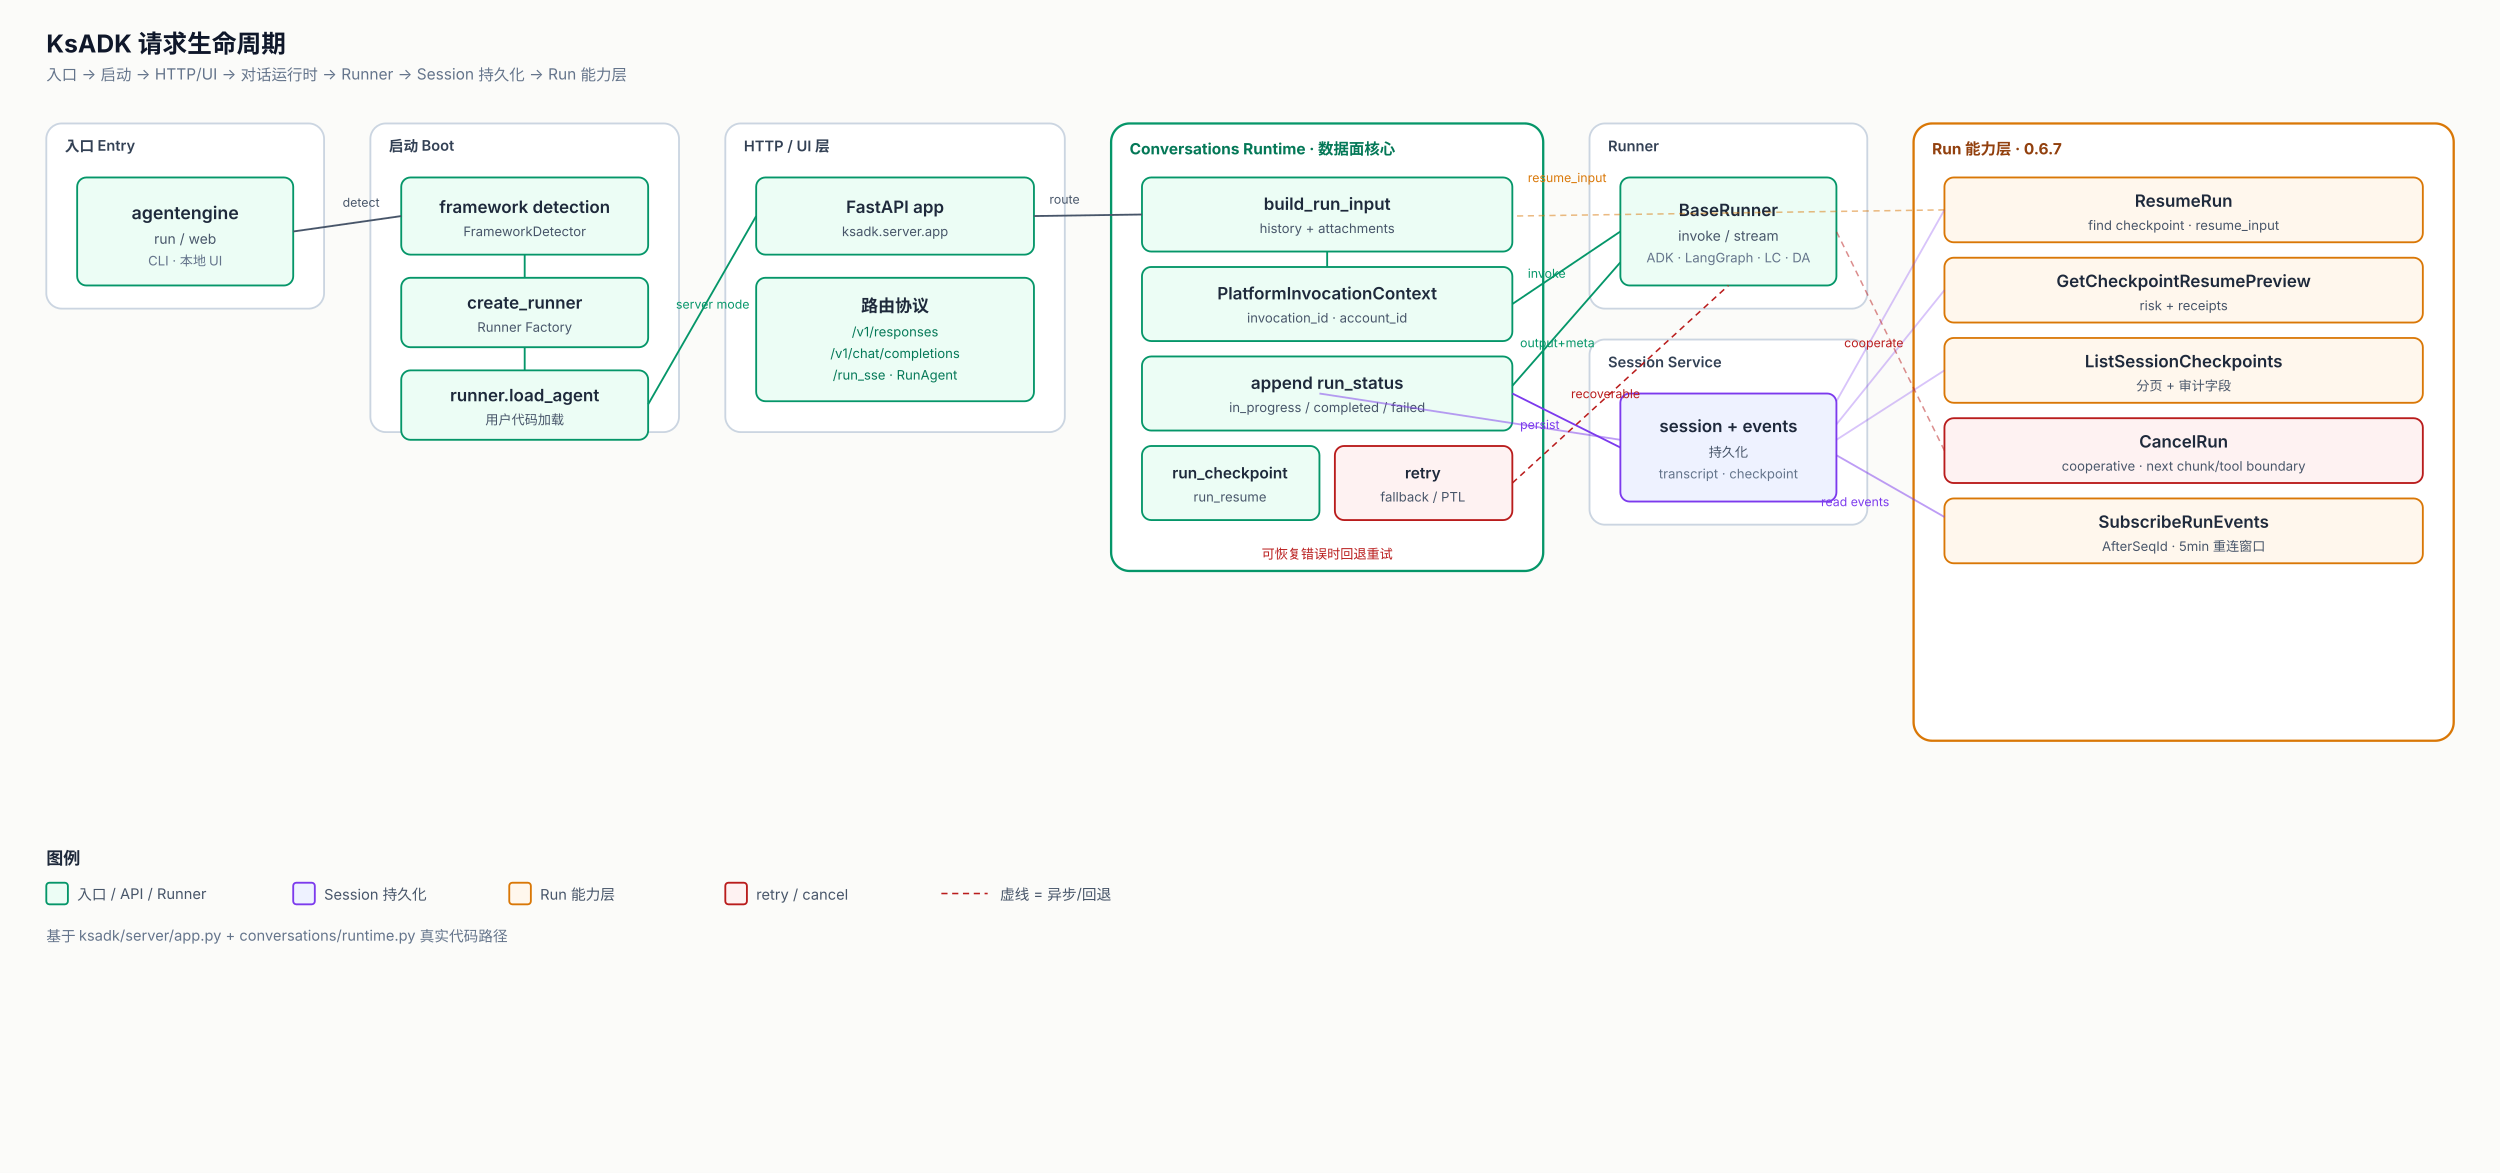
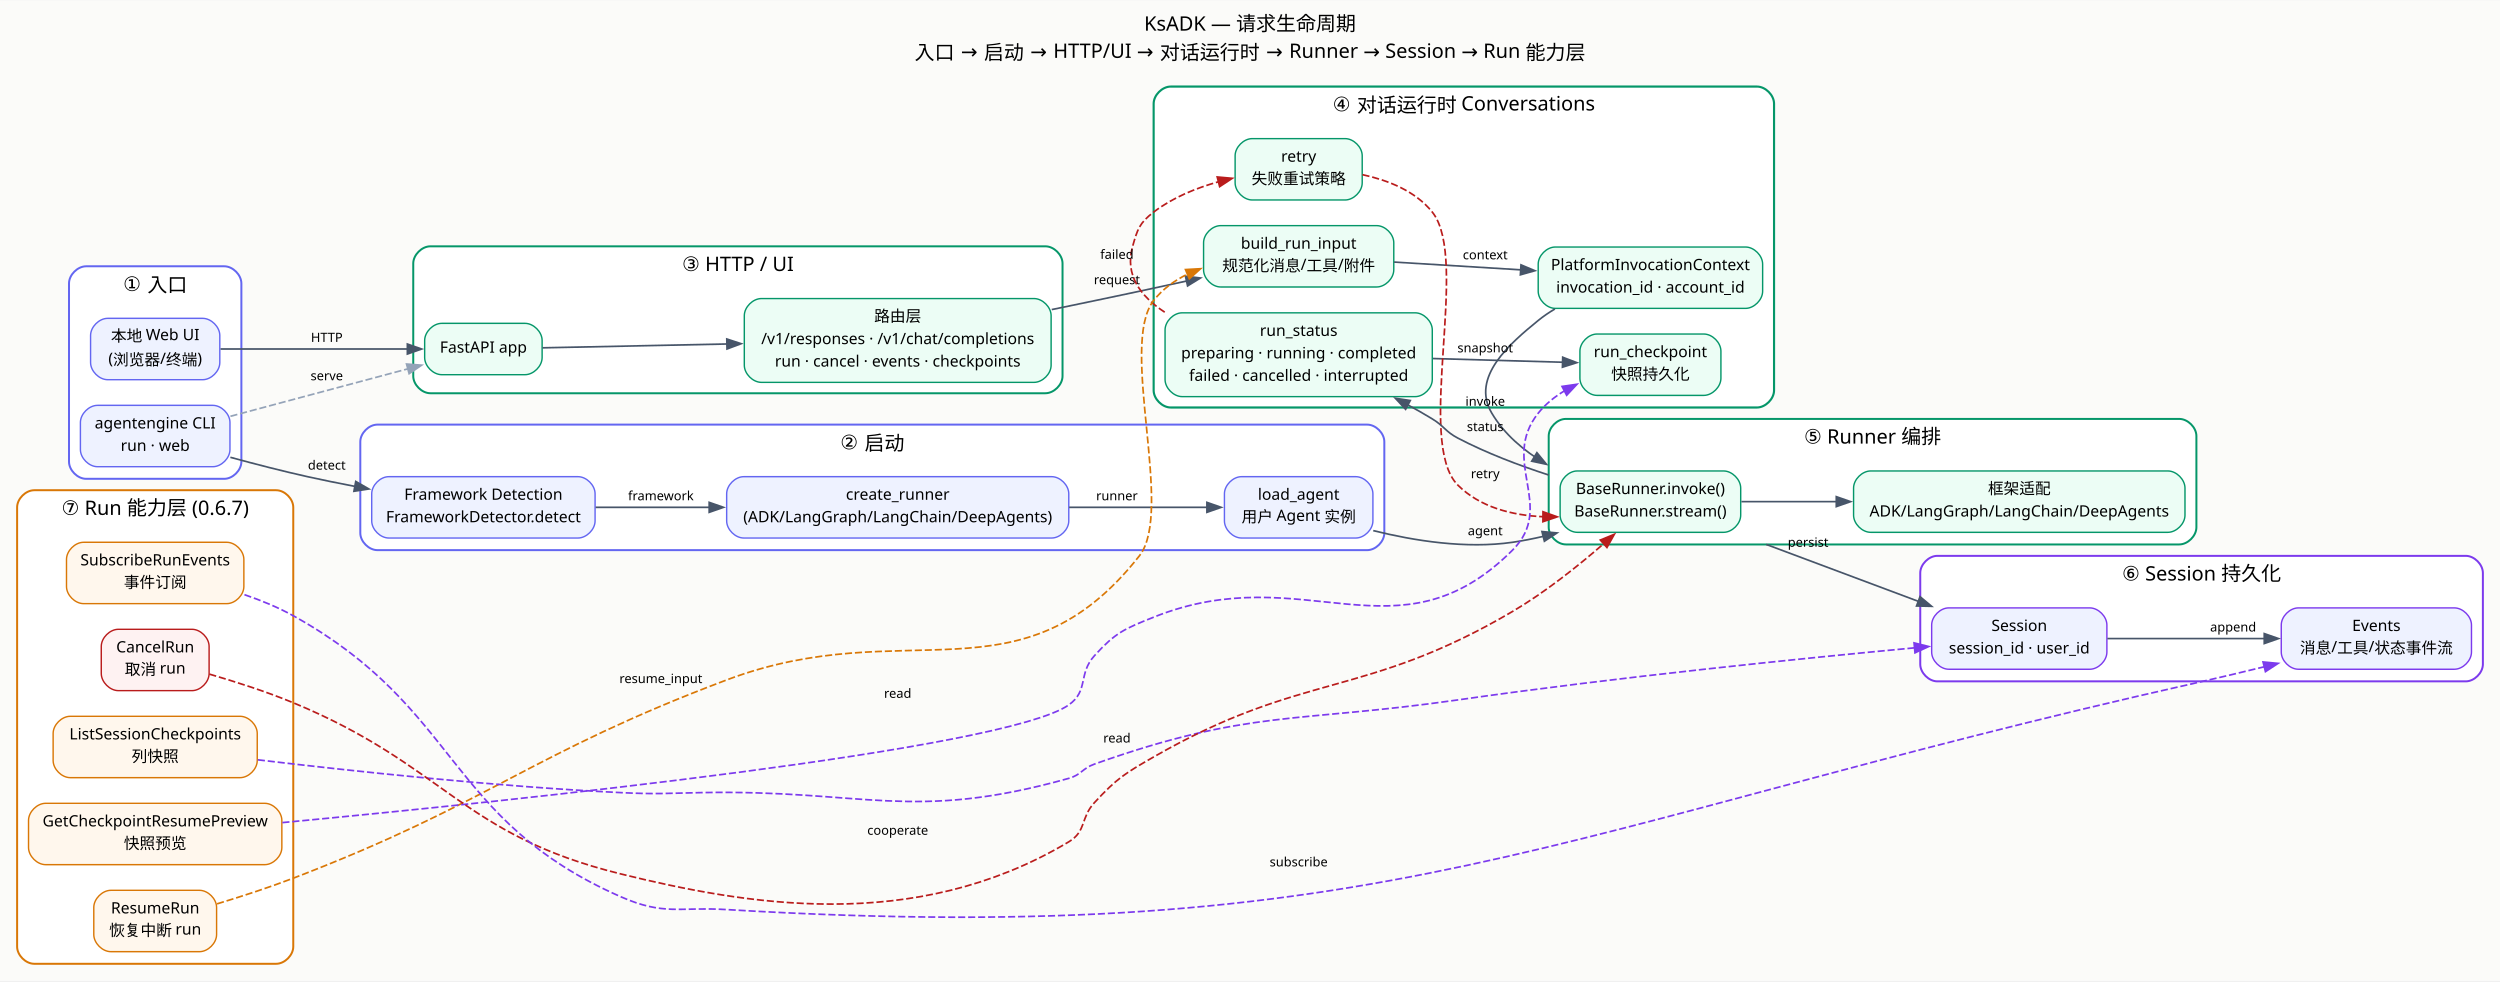
- <svg xmlns="http://www.w3.org/2000/svg" viewBox="0 0 1620 760" role="img" aria-labelledby="t d">
+ <svg xmlns="http://www.w3.org/2000/svg" width="1753pt" height="688pt" viewBox="0.00 0.00 1752.70 687.50">
  <style>
-     text { font-family: ui-sans-serif, system-ui, -apple-system, 'PingFang SC', 'Microsoft YaHei', sans-serif; }
-     @media (prefers-color-scheme: dark) {
-       .bg-light { fill: #0f172a; }
-       rect[fill="#ffffff"] { fill: #1e293b; }
-       rect[fill="#fbfbf9"] { fill: #0f172a; }
-       rect[fill="#fff7ed"] { fill: #1e1b14; }
-       rect[fill="#ecfdf5"] { fill: #0f1f1a; }
-       rect[fill="#eef2ff"] { fill: #1a1f2e; }
-       rect[fill="#fef2f2"] { fill: #1f1414; }
-       text[fill="#0f172a"] { fill: #f1f5f9; }
-       text[fill="#1e293b"] { fill: #e2e8f0; }
-       text[fill="#334155"] { fill: #cbd5e1; }
-       text[fill="#475569"] { fill: #94a3b8; }
-       text[fill="#64748b"] { fill: #94a3b8; }
-       text[fill="#92400e"] { fill: #fbbf24; }
-       text[fill="#5b21b6"] { fill: #c4b5fd; }
-       text[fill="#7c3aed"] { fill: #a78bfa; }
-       text[fill="#047857"] { fill: #34d399; }
-       text[fill="#059669"] { fill: #34d399; }
-       text[fill="#b91c1c"] { fill: #fca5a5; }
-       rect[stroke="#cbd5e1"] { stroke: #475569; }
-       rect[stroke="#94a3b8"] { stroke: #64748b; }
-     }
-   </style>
-   <defs>
-     <marker id="ag" viewBox="0 0 10 10" refX="9" refY="5" markerWidth="7" markerHeight="7" orient="auto-start-reverse">
-       <path d="M0,0 L10,5,L0,10 z" fill="#475569" />
-     </marker>
-     <marker id="agn" viewBox="0 0 10 10" refX="9" refY="5" markerWidth="7" markerHeight="7" orient="auto-start-reverse">
-       <path d="M0,0 L10,5,L0,10 z" fill="#059669" />
-     </marker>
-     <marker id="askill" viewBox="0 0 10 10" refX="9" refY="5" markerWidth="7" markerHeight="7" orient="auto-start-reverse">
-       <path d="M0,0 L10,5,L0,10 z" fill="#7c3aed" />
-     </marker>
-     <marker id="adisp" viewBox="0 0 10 10" refX="9" refY="5" markerWidth="7" markerHeight="7" orient="auto-start-reverse">
-       <path d="M0,0 L10,5,L0,10 z" fill="#d97706" />
-     </marker>
-     <marker id="aalert" viewBox="0 0 10 10" refX="9" refY="5" markerWidth="7" markerHeight="7" orient="auto-start-reverse">
-       <path d="M0,0 L10,5,L0,10 z" fill="#b91c1c" />
-     </marker>
-   </defs>
-   <rect class="bg-light" width="1620" height="760" fill="#fbfbf9" />
-   <text x="30" y="34" font-size="16" font-weight="700" fill="#0f172a">KsADK 请求生命周期</text>
-   <text x="30" y="52" font-size="10" fill="#64748b">入口 → 启动 → HTTP/UI → 对话运行时 → Runner → Session 持久化 → Run 能力层</text>
-   <rect x="30" y="80" width="180" height="120" rx="10" fill="#ffffff" stroke="#cbd5e1" stroke-width="1.2" />
-   <text x="42" y="98" font-size="9.5" font-weight="600" fill="#334155">入口 Entry</text>
-   <g>
-     <rect x="50" y="115" width="140" height="70" rx="6" fill="#ecfdf5" stroke="#059669" stroke-width="1.2" />
-     <text x="120" y="142" font-size="11.5" font-weight="600" fill="#1e293b" text-anchor="middle">agentengine</text>
-     <text x="120" y="158" font-size="9" fill="#475569" text-anchor="middle">run / web</text>
-     <text x="120" y="172" font-size="8.5" fill="#64748b" text-anchor="middle">CLI · 本地 UI</text>
-   </g>
-   <rect x="240" y="80" width="200" height="200" rx="10" fill="#ffffff" stroke="#cbd5e1" stroke-width="1.2" />
-   <text x="252" y="98" font-size="9.5" font-weight="600" fill="#334155">启动 Boot</text>
-   <g>
-     <rect x="260" y="115" width="160" height="50" rx="6" fill="#ecfdf5" stroke="#059669" stroke-width="1.2" />
-     <text x="340" y="138" font-size="11" font-weight="600" fill="#1e293b" text-anchor="middle">framework detection</text>
-     <text x="340" y="153" font-size="8.5" fill="#475569" text-anchor="middle">FrameworkDetector</text>
-   </g>
-   <g>
-     <rect x="260" y="180" width="160" height="45" rx="6" fill="#ecfdf5" stroke="#059669" stroke-width="1.2" />
-     <text x="340" y="200" font-size="11" font-weight="600" fill="#1e293b" text-anchor="middle">create_runner</text>
-     <text x="340" y="215" font-size="8.5" fill="#475569" text-anchor="middle">Runner Factory</text>
-   </g>
-   <g>
-     <rect x="260" y="240" width="160" height="45" rx="6" fill="#ecfdf5" stroke="#059669" stroke-width="1.2" />
-     <text x="340" y="260" font-size="11" font-weight="600" fill="#1e293b" text-anchor="middle">runner.load_agent</text>
-     <text x="340" y="275" font-size="8.5" fill="#475569" text-anchor="middle">用户代码加载</text>
-   </g>
-   <rect x="470" y="80" width="220" height="200" rx="10" fill="#ffffff" stroke="#cbd5e1" stroke-width="1.2" />
-   <text x="482" y="98" font-size="9.5" font-weight="600" fill="#334155">HTTP / UI 层</text>
-   <g>
-     <rect x="490" y="115" width="180" height="50" rx="6" fill="#ecfdf5" stroke="#059669" stroke-width="1.2" />
-     <text x="580" y="138" font-size="11" font-weight="600" fill="#1e293b" text-anchor="middle">FastAPI app</text>
-     <text x="580" y="153" font-size="8.5" fill="#475569" text-anchor="middle">ksadk.server.app</text>
-   </g>
-   <g>
-     <rect x="490" y="180" width="180" height="80" rx="6" fill="#ecfdf5" stroke="#059669" stroke-width="1.2" />
-     <text x="580" y="202" font-size="11" font-weight="600" fill="#1e293b" text-anchor="middle">路由协议</text>
-     <text x="580" y="218" font-size="8.5" fill="#047857" text-anchor="middle">/v1/responses</text>
-     <text x="580" y="232" font-size="8.5" fill="#047857" text-anchor="middle">/v1/chat/completions</text>
-     <text x="580" y="246" font-size="8.5" fill="#047857" text-anchor="middle">/run_sse · RunAgent</text>
-   </g>
-   <rect x="720" y="80" width="280" height="290" rx="12" fill="#ffffff" stroke="#059669" stroke-width="1.5" />
-   <text x="732" y="100" font-size="10" font-weight="700" fill="#047857">Conversations Runtime · 数据面核心</text>
-   <g>
-     <rect x="740" y="115" width="240" height="48" rx="6" fill="#ecfdf5" stroke="#059669" stroke-width="1.2" />
-     <text x="860" y="136" font-size="11" font-weight="600" fill="#1e293b" text-anchor="middle">build_run_input</text>
-     <text x="860" y="151" font-size="8.5" fill="#475569" text-anchor="middle">history + attachments</text>
-   </g>
-   <g>
-     <rect x="740" y="173" width="240" height="48" rx="6" fill="#ecfdf5" stroke="#059669" stroke-width="1.2" />
-     <text x="860" y="194" font-size="11" font-weight="600" fill="#1e293b" text-anchor="middle">PlatformInvocationContext</text>
-     <text x="860" y="209" font-size="8.5" fill="#475569" text-anchor="middle">invocation_id · account_id</text>
-   </g>
-   <g>
-     <rect x="740" y="231" width="240" height="48" rx="6" fill="#ecfdf5" stroke="#059669" stroke-width="1.2" />
-     <text x="860" y="252" font-size="11" font-weight="600" fill="#1e293b" text-anchor="middle">append run_status</text>
-     <text x="860" y="267" font-size="8.5" fill="#475569" text-anchor="middle">in_progress / completed / failed</text>
-   </g>
-   <g>
-     <rect x="740" y="289" width="115" height="48" rx="6" fill="#ecfdf5" stroke="#059669" stroke-width="1.2" />
-     <text x="797" y="310" font-size="10" font-weight="600" fill="#1e293b" text-anchor="middle">run_checkpoint</text>
-     <text x="797" y="325" font-size="8.5" fill="#475569" text-anchor="middle">run_resume</text>
-   </g>
-   <g>
-     <rect x="865" y="289" width="115" height="48" rx="6" fill="#fef2f2" stroke="#b91c1c" stroke-width="1.2" />
-     <text x="922" y="310" font-size="10" font-weight="600" fill="#1e293b" text-anchor="middle">retry</text>
-     <text x="922" y="325" font-size="8.5" fill="#475569" text-anchor="middle">fallback / PTL</text>
-   </g>
-   <text x="860" y="362" font-size="8.5" fill="#b91c1c" text-anchor="middle">可恢复错误时回退重试</text>
-   <rect x="1030" y="80" width="180" height="120" rx="10" fill="#ffffff" stroke="#cbd5e1" stroke-width="1.2" />
-   <text x="1042" y="98" font-size="9.5" font-weight="600" fill="#334155">Runner</text>
-   <g>
-     <rect x="1050" y="115" width="140" height="70" rx="6" fill="#ecfdf5" stroke="#059669" stroke-width="1.2" />
-     <text x="1120" y="140" font-size="11" font-weight="600" fill="#1e293b" text-anchor="middle">BaseRunner</text>
-     <text x="1120" y="156" font-size="9" fill="#475569" text-anchor="middle">invoke / stream</text>
-     <text x="1120" y="170" font-size="8.5" fill="#64748b" text-anchor="middle">ADK · LangGraph · LC · DA</text>
-   </g>
-   <rect x="1030" y="220" width="180" height="120" rx="10" fill="#ffffff" stroke="#cbd5e1" stroke-width="1.2" />
-   <text x="1042" y="238" font-size="9.5" font-weight="600" fill="#334155">Session Service</text>
-   <g>
-     <rect x="1050" y="255" width="140" height="70" rx="6" fill="#eef2ff" stroke="#7c3aed" stroke-width="1.2" />
-     <text x="1120" y="280" font-size="11" font-weight="600" fill="#1e293b" text-anchor="middle">session + events</text>
-     <text x="1120" y="296" font-size="8.5" fill="#475569" text-anchor="middle">持久化</text>
-     <text x="1120" y="310" font-size="8.5" fill="#64748b" text-anchor="middle">transcript · checkpoint</text>
-   </g>
-   <rect x="1240" y="80" width="350" height="400" rx="12" fill="#ffffff" stroke="#d97706" stroke-width="1.5" />
-   <text x="1252" y="100" font-size="10" font-weight="700" fill="#92400e">Run 能力层 · 0.6.7</text>
-   <g>
-     <rect x="1260" y="115" width="310" height="42" rx="6" fill="#fff7ed" stroke="#d97706" stroke-width="1.2" />
-     <text x="1415" y="134" font-size="11" font-weight="600" fill="#1e293b" text-anchor="middle">ResumeRun</text>
-     <text x="1415" y="149" font-size="8.5" fill="#475569" text-anchor="middle">find checkpoint · resume_input</text>
-   </g>
-   <g>
-     <rect x="1260" y="167" width="310" height="42" rx="6" fill="#fff7ed" stroke="#d97706" stroke-width="1.2" />
-     <text x="1415" y="186" font-size="11" font-weight="600" fill="#1e293b" text-anchor="middle">GetCheckpointResumePreview</text>
-     <text x="1415" y="201" font-size="8.5" fill="#475569" text-anchor="middle">risk + receipts</text>
-   </g>
-   <g>
-     <rect x="1260" y="219" width="310" height="42" rx="6" fill="#fff7ed" stroke="#d97706" stroke-width="1.2" />
-     <text x="1415" y="238" font-size="11" font-weight="600" fill="#1e293b" text-anchor="middle">ListSessionCheckpoints</text>
-     <text x="1415" y="253" font-size="8.5" fill="#475569" text-anchor="middle">分页 + 审计字段</text>
-   </g>
-   <g>
-     <rect x="1260" y="271" width="310" height="42" rx="6" fill="#fef2f2" stroke="#b91c1c" stroke-width="1.2" />
-     <text x="1415" y="290" font-size="11" font-weight="600" fill="#1e293b" text-anchor="middle">CancelRun</text>
-     <text x="1415" y="305" font-size="8.5" fill="#475569" text-anchor="middle">cooperative · next chunk/tool boundary</text>
-   </g>
-   <g>
-     <rect x="1260" y="323" width="310" height="42" rx="6" fill="#fff7ed" stroke="#d97706" stroke-width="1.2" />
-     <text x="1415" y="342" font-size="11" font-weight="600" fill="#1e293b" text-anchor="middle">SubscribeRunEvents</text>
-     <text x="1415" y="357" font-size="8.5" fill="#475569" text-anchor="middle">AfterSeqId · 5min 重连窗口</text>
-   </g>
-   <path d="M 190,150 L 260,140" fill="none" stroke="#475569" stroke-width="1.2" marker-end="url(#ag)" />
-   <text x="222" y="134" font-size="8" fill="#475569">detect</text>
-   <path d="M 340,165 L 340,180" fill="none" stroke="#059669" stroke-width="1.2" marker-end="url(#agn)" />
-   <path d="M 340,225 L 340,240" fill="none" stroke="#059669" stroke-width="1.2" marker-end="url(#agn)" />
-   <path d="M 420,262 L 490,140" fill="none" stroke="#059669" stroke-width="1.2" marker-end="url(#agn)" />
-   <text x="438" y="200" font-size="8" fill="#059669">server mode</text>
-   <path d="M 670,140 L 740,139" fill="none" stroke="#475569" stroke-width="1.2" marker-end="url(#ag)" />
-   <text x="680" y="132" font-size="8" fill="#475569">route</text>
-   <path d="M 860,163 L 860,173" fill="none" stroke="#059669" stroke-width="1.2" marker-end="url(#agn)" />
-   <path d="M 980,197 L 1050,150" fill="none" stroke="#059669" stroke-width="1.2" marker-end="url(#agn)" />
-   <text x="990" y="180" font-size="8" fill="#059669">invoke</text>
-   <path d="M 1050,170 L 980,250" fill="none" stroke="#059669" stroke-width="1.2" marker-end="url(#agn)" />
-   <text x="985" y="225" font-size="8" fill="#059669">output+meta</text>
-   <path d="M 980,255 L 1050,290" fill="none" stroke="#7c3aed" stroke-width="1.2" marker-end="url(#askill)" />
-   <text x="985" y="278" font-size="8" fill="#7c3aed">persist</text>
-   <path d="M 855,255 L 1050,285" fill="none" stroke="#7c3aed" stroke-width="1.2" marker-end="url(#askill)" stroke-opacity="0.5" />
-   <path d="M 980,313 L 1120,185" fill="none" stroke="#b91c1c" stroke-width="1" stroke-dasharray="4,3" marker-end="url(#aalert)" />
-   <text x="1018" y="258" font-size="8" fill="#b91c1c">recoverable</text>
-   <path d="M 1260,335 L 1190,295" fill="none" stroke="#7c3aed" stroke-width="1.2" marker-end="url(#askill)" stroke-opacity="0.5" />
-   <text x="1180" y="328" font-size="8" fill="#7c3aed">read events</text>
-   <path d="M 1260,136 L 1190,260" fill="none" stroke="#7c3aed" stroke-width="1.2" marker-end="url(#askill)" stroke-opacity="0.3" />
-   <path d="M 1260,188 L 1190,275" fill="none" stroke="#7c3aed" stroke-width="1.2" marker-end="url(#askill)" stroke-opacity="0.3" />
-   <path d="M 1260,240 L 1190,285" fill="none" stroke="#7c3aed" stroke-width="1.2" marker-end="url(#askill)" stroke-opacity="0.3" />
-   <path d="M 1260,136 L 980,140" fill="none" stroke="#d97706" stroke-width="1" stroke-dasharray="4,3" marker-end="url(#adisp)" stroke-opacity="0.5" />
-   <text x="990" y="118" font-size="8" fill="#d97706">resume_input</text>
-   <path d="M 1260,292 L 1190,150" fill="none" stroke="#b91c1c" stroke-width="1" stroke-dasharray="4,3" marker-end="url(#aalert)" stroke-opacity="0.5" />
-   <text x="1195" y="225" font-size="8" fill="#b91c1c">cooperate</text>
-   <g transform="translate(30, 560)">
-     <text x="0" y="0" font-size="11" font-weight="700" fill="#1e293b">图例</text>
-     <rect x="0" y="12" width="14" height="14" rx="2" fill="#ecfdf5" stroke="#059669" stroke-width="1.2" />
-     <text x="20" y="23" font-size="9.5" fill="#475569">入口 / API / Runner</text>
-     <rect x="160" y="12" width="14" height="14" rx="2" fill="#eef2ff" stroke="#7c3aed" stroke-width="1.2" />
-     <text x="180" y="23" font-size="9.5" fill="#475569">Session 持久化</text>
-     <rect x="300" y="12" width="14" height="14" rx="2" fill="#fff7ed" stroke="#d97706" stroke-width="1.2" />
-     <text x="320" y="23" font-size="9.5" fill="#475569">Run 能力层</text>
-     <rect x="440" y="12" width="14" height="14" rx="2" fill="#fef2f2" stroke="#b91c1c" stroke-width="1.2" />
-     <text x="460" y="23" font-size="9.5" fill="#475569">retry / cancel</text>
-     <line x1="580" y1="19" x2="610" y2="19" stroke="#b91c1c" stroke-width="1" stroke-dasharray="4,3" />
-     <text x="618" y="23" font-size="9.5" fill="#475569">虚线 = 异步/回退</text>
-     <text x="0" y="50" font-size="9.5" fill="#64748b">基于 ksadk/server/app.py + conversations/runtime.py 真实代码路径</text>
+ @media (prefers-color-scheme: dark) {
+   svg { background: #0f172a; }
+   polygon[fill="#fbfbf9"] { fill: #0f172a; }
+   path[fill="#ffffff"] { fill: #1e293b; }
+   path[fill="#fff7ed"] { fill: #1e1b14; }
+   path[fill="#ecfdf5"] { fill: #0f1f1a; }
+   path[fill="#eef2ff"] { fill: #1a1f2e; }
+   path[fill="#fef2f2"] { fill: #1f1414; }
+   text { fill: #e2e8f0 !important; }
+   path[stroke="#475569"], path[stroke="#059669"], path[stroke="#7c3aed"], path[stroke="#d97706"], path[stroke="#6366f1"], path[stroke="#b91c1c"] { stroke-opacity: 0.8; }
+ }
+ </style>
+   <g id="graph0" class="graph" transform="scale(1 1) rotate(0) translate(4 683.5)">
+     <polygon fill="#fbfbf9" stroke="none" points="-4,4 -4,-683.5 1748.7,-683.5 1748.7,4 -4,4" />
+     <text text-anchor="middle" x="872.35" y="-662.2" font-family="PingFang SC" font-size="14.00">KsADK — 请求生命周期</text>
+     <text text-anchor="middle" x="872.35" y="-641.95" font-family="PingFang SC" font-size="14.00">入口 → 启动 → HTTP/UI → 对话运行时 → Runner → Session → Run 能力层</text>
+     <g id="clust1" class="cluster">
+       <path fill="#ffffff" stroke="#6366f1" stroke-width="1.4" d="M56.38,-348C56.38,-348 153.22,-348 153.22,-348 159.22,-348 165.22,-354 165.22,-360 165.22,-360 165.22,-485 165.22,-485 165.22,-491 159.22,-497 153.22,-497 153.22,-497 56.38,-497 56.38,-497 50.37,-497 44.38,-491 44.38,-485 44.38,-485 44.38,-360 44.38,-360 44.38,-354 50.38,-348 56.38,-348" />
+       <text text-anchor="middle" x="104.8" y="-479.7" font-family="PingFang SC" font-size="14.00">① 入口</text>
+     </g>
+     <g id="clust2" class="cluster">
+       <path fill="#ffffff" stroke="#6366f1" stroke-width="1.4" d="M260.6,-298C260.6,-298 954.52,-298 954.52,-298 960.52,-298 966.52,-304 966.52,-310 966.52,-310 966.52,-374 966.52,-374 966.52,-380 960.52,-386 954.52,-386 954.52,-386 260.6,-386 260.6,-386 254.6,-386 248.6,-380 248.6,-374 248.6,-374 248.6,-310 248.6,-310 248.6,-304 254.6,-298 260.6,-298" />
+       <text text-anchor="middle" x="607.56" y="-368.7" font-family="PingFang SC" font-size="14.00">② 启动</text>
+     </g>
+     <g id="clust3" class="cluster">
+       <path fill="#ffffff" stroke="#059669" stroke-width="1.4" d="M297.72,-408C297.72,-408 728.92,-408 728.92,-408 734.92,-408 740.92,-414 740.92,-420 740.92,-420 740.92,-499 740.92,-499 740.92,-505 734.92,-511 728.92,-511 728.92,-511 297.72,-511 297.72,-511 291.72,-511 285.72,-505 285.72,-499 285.72,-499 285.72,-420 285.72,-420 285.72,-414 291.72,-408 297.72,-408" />
+       <text text-anchor="middle" x="513.32" y="-493.7" font-family="PingFang SC" font-size="14.00">③ HTTP / UI</text>
+     </g>
+     <g id="clust4" class="cluster">
+       <path fill="#ffffff" stroke="#059669" stroke-width="1.5" d="M816.8,-398C816.8,-398 1227.75,-398 1227.75,-398 1233.75,-398 1239.75,-404 1239.75,-410 1239.75,-410 1239.75,-611 1239.75,-611 1239.75,-617 1233.75,-623 1227.75,-623 1227.75,-623 816.8,-623 816.8,-623 810.8,-623 804.8,-617 804.8,-611 804.8,-611 804.8,-410 804.8,-410 804.8,-404 810.8,-398 816.8,-398" />
+       <text text-anchor="middle" x="1022.27" y="-605.7" font-family="PingFang SC" font-size="14.00">④ 对话运行时 Conversations</text>
+     </g>
+     <g id="clust5" class="cluster">
+       <path fill="#ffffff" stroke="#059669" stroke-width="1.4" d="M1093.77,-302C1093.77,-302 1523.85,-302 1523.85,-302 1529.85,-302 1535.85,-308 1535.85,-314 1535.85,-314 1535.85,-378 1535.85,-378 1535.85,-384 1529.85,-390 1523.85,-390 1523.85,-390 1093.77,-390 1093.77,-390 1087.77,-390 1081.77,-384 1081.77,-378 1081.77,-378 1081.77,-314 1081.77,-314 1081.77,-308 1087.77,-302 1093.77,-302" />
+       <text text-anchor="middle" x="1308.81" y="-372.7" font-family="PingFang SC" font-size="14.00">⑤ Runner 编排</text>
+     </g>
+     <g id="clust6" class="cluster">
+       <path fill="#ffffff" stroke="#7c3aed" stroke-width="1.4" d="M1354.25,-206C1354.25,-206 1724.7,-206 1724.7,-206 1730.7,-206 1736.7,-212 1736.7,-218 1736.7,-218 1736.7,-282 1736.7,-282 1736.7,-288 1730.7,-294 1724.7,-294 1724.7,-294 1354.25,-294 1354.25,-294 1348.25,-294 1342.25,-288 1342.25,-282 1342.25,-282 1342.25,-218 1342.25,-218 1342.25,-212 1348.25,-206 1354.25,-206" />
+       <text text-anchor="middle" x="1539.47" y="-276.7" font-family="PingFang SC" font-size="14.00">⑥ Session 持久化</text>
+     </g>
+     <g id="clust7" class="cluster">
+       <path fill="#ffffff" stroke="#d97706" stroke-width="1.4" d="M20,-8C20,-8 189.6,-8 189.6,-8 195.6,-8 201.6,-14 201.6,-20 201.6,-20 201.6,-328 201.6,-328 201.6,-334 195.6,-340 189.6,-340 189.6,-340 20,-340 20,-340 14,-340 8,-334 8,-328 8,-328 8,-20 8,-20 8,-14 14,-8 20,-8" />
+       <text text-anchor="middle" x="104.8" y="-322.7" font-family="PingFang SC" font-size="14.00">⑦ Run 能力层 (0.6.7)</text>
+     </g>
+     <g id="node1" class="node">
+       <path fill="#eef2ff" stroke="#6366f1" d="M145.22,-399.51C145.22,-399.51 64.37,-399.51 64.37,-399.51 58.37,-399.51 52.37,-393.51 52.37,-387.51 52.37,-387.51 52.37,-368.49 52.37,-368.49 52.37,-362.49 58.37,-356.49 64.37,-356.49 64.37,-356.49 145.22,-356.49 145.22,-356.49 151.22,-356.49 157.22,-362.49 157.22,-368.49 157.22,-368.49 157.22,-387.51 157.22,-387.51 157.22,-393.51 151.22,-399.51 145.22,-399.51" />
+       <text text-anchor="middle" x="104.8" y="-383.3" font-family="PingFang SC" font-size="11.00">agentengine CLI</text>
+       <text text-anchor="middle" x="104.8" y="-367.55" font-family="PingFang SC" font-size="11.00">run · web</text>
+     </g>
+     <g id="node3" class="node">
+       <path fill="#eef2ff" stroke="#6366f1" d="M401.2,-349.51C401.2,-349.51 268.6,-349.51 268.6,-349.51 262.6,-349.51 256.6,-343.51 256.6,-337.51 256.6,-337.51 256.6,-318.49 256.6,-318.49 256.6,-312.49 262.6,-306.49 268.6,-306.49 268.6,-306.49 401.2,-306.49 401.2,-306.49 407.2,-306.49 413.2,-312.49 413.2,-318.49 413.2,-318.49 413.2,-337.51 413.2,-337.51 413.2,-343.51 407.2,-349.51 401.2,-349.51" />
+       <text text-anchor="middle" x="334.9" y="-333.3" font-family="PingFang SC" font-size="11.00">Framework Detection</text>
+       <text text-anchor="middle" x="334.9" y="-317.55" font-family="PingFang SC" font-size="11.00">FrameworkDetector.detect</text>
+     </g>
+     <g id="edge1" class="edge">
+       <path fill="none" stroke="#475569" stroke-width="1.2" d="M157.5,-363.08C174.64,-358.41 193.87,-353.44 211.6,-349.5 222.3,-347.12 233.57,-344.84 244.77,-342.71" />
+       <polygon fill="#475569" stroke="#475569" stroke-width="1.2" points="245.41,-346.16 254.6,-340.88 244.13,-339.27 245.41,-346.16" />
+       <text text-anchor="middle" x="225.1" y="-354.45" font-family="PingFang SC" font-size="9.00">detect</text>
+     </g>
+     <g id="node6" class="node">
+       <path fill="#ecfdf5" stroke="#059669" d="M364.07,-457C364.07,-457 305.72,-457 305.72,-457 299.72,-457 293.72,-451 293.72,-445 293.72,-445 293.72,-433 293.72,-433 293.72,-427 299.72,-421 305.72,-421 305.72,-421 364.07,-421 364.07,-421 370.07,-421 376.07,-427 376.07,-433 376.07,-433 376.07,-445 376.07,-445 376.07,-451 370.07,-457 364.07,-457" />
+       <text text-anchor="middle" x="334.9" y="-436.43" font-family="PingFang SC" font-size="11.00">FastAPI app</text>
+     </g>
+     <g id="edge6" class="edge">
+       <path fill="none" stroke="#94a3b8" stroke-width="1.2" stroke-dasharray="5,2" d="M157.56,-391.84C194.84,-401.81 244.94,-415.21 282.21,-425.18" />
+       <polygon fill="#94a3b8" stroke="#94a3b8" stroke-width="1.2" points="281.02,-428.48 291.58,-427.68 282.83,-421.72 281.02,-428.48" />
+       <text text-anchor="middle" x="225.1" y="-417.1" font-family="PingFang SC" font-size="9.00">serve</text>
+     </g>
+     <g id="node2" class="node">
+       <path fill="#eef2ff" stroke="#6366f1" d="M138.1,-460.51C138.1,-460.51 71.5,-460.51 71.5,-460.51 65.5,-460.51 59.5,-454.51 59.5,-448.51 59.5,-448.51 59.5,-429.49 59.5,-429.49 59.5,-423.49 65.5,-417.49 71.5,-417.49 71.5,-417.49 138.1,-417.49 138.1,-417.49 144.1,-417.49 150.1,-423.49 150.1,-429.49 150.1,-429.49 150.1,-448.51 150.1,-448.51 150.1,-454.51 144.1,-460.51 138.1,-460.51" />
+       <text text-anchor="middle" x="104.8" y="-444.3" font-family="PingFang SC" font-size="11.00">本地 Web UI</text>
+       <text text-anchor="middle" x="104.8" y="-428.55" font-family="PingFang SC" font-size="11.00">(浏览器/终端)</text>
+     </g>
+     <g id="edge2" class="edge">
+       <path fill="none" stroke="#475569" stroke-width="1.2" d="M150.59,-439C188.22,-439 242.03,-439 281.62,-439" />
+       <polygon fill="#475569" stroke="#475569" stroke-width="1.2" points="281.6,-442.5 291.6,-439 281.6,-435.5 281.6,-442.5" />
+       <text text-anchor="middle" x="225.1" y="-443.95" font-family="PingFang SC" font-size="9.00">HTTP</text>
+     </g>
+     <g id="node4" class="node">
+       <path fill="#eef2ff" stroke="#6366f1" d="M733.3,-349.51C733.3,-349.51 517.45,-349.51 517.45,-349.51 511.45,-349.51 505.45,-343.51 505.45,-337.51 505.45,-337.51 505.45,-318.49 505.45,-318.49 505.45,-312.49 511.45,-306.49 517.45,-306.49 517.45,-306.49 733.3,-306.49 733.3,-306.49 739.3,-306.49 745.3,-312.49 745.3,-318.49 745.3,-318.49 745.3,-337.51 745.3,-337.51 745.3,-343.51 739.3,-349.51 733.3,-349.51" />
+       <text text-anchor="middle" x="625.37" y="-333.3" font-family="PingFang SC" font-size="11.00">create_runner</text>
+       <text text-anchor="middle" x="625.37" y="-317.55" font-family="PingFang SC" font-size="11.00">(ADK/LangGraph/LangChain/DeepAgents)</text>
+     </g>
+     <g id="edge3" class="edge">
+       <path fill="none" stroke="#475569" stroke-width="1.2" d="M413.59,-328C438.19,-328 466.1,-328 493.38,-328" />
+       <polygon fill="#475569" stroke="#475569" stroke-width="1.2" points="493.2,-331.5 503.2,-328 493.2,-324.5 493.2,-331.5" />
+       <text text-anchor="middle" x="459.32" y="-332.95" font-family="PingFang SC" font-size="9.00">framework</text>
+     </g>
+     <g id="node5" class="node">
+       <path fill="#eef2ff" stroke="#6366f1" d="M946.52,-349.51C946.52,-349.51 866.42,-349.51 866.42,-349.51 860.42,-349.51 854.42,-343.51 854.42,-337.51 854.42,-337.51 854.42,-318.49 854.42,-318.49 854.42,-312.49 860.42,-306.49 866.42,-306.49 866.42,-306.49 946.52,-306.49 946.52,-306.49 952.52,-306.49 958.52,-312.49 958.52,-318.49 958.52,-318.49 958.52,-337.51 958.52,-337.51 958.52,-343.51 952.52,-349.51 946.52,-349.51" />
+       <text text-anchor="middle" x="906.47" y="-333.3" font-family="PingFang SC" font-size="11.00">load_agent</text>
+       <text text-anchor="middle" x="906.47" y="-317.55" font-family="PingFang SC" font-size="11.00">用户 Agent 实例</text>
+     </g>
+     <g id="edge4" class="edge">
+       <path fill="none" stroke="#475569" stroke-width="1.2" d="M745.55,-328C778.88,-328 813.81,-328 842.48,-328" />
+       <polygon fill="#475569" stroke="#475569" stroke-width="1.2" points="842.14,-331.5 852.14,-328 842.14,-324.5 842.14,-331.5" />
+       <text text-anchor="middle" x="779.05" y="-332.95" font-family="PingFang SC" font-size="9.00">runner</text>
+     </g>
+     <g id="node13" class="node">
+       <path fill="#ecfdf5" stroke="#059669" d="M1204.37,-353.51C1204.37,-353.51 1101.77,-353.51 1101.77,-353.51 1095.77,-353.51 1089.77,-347.51 1089.77,-341.51 1089.77,-341.51 1089.77,-322.49 1089.77,-322.49 1089.77,-316.49 1095.77,-310.49 1101.77,-310.49 1101.77,-310.49 1204.37,-310.49 1204.37,-310.49 1210.37,-310.49 1216.37,-316.49 1216.37,-322.49 1216.37,-322.49 1216.37,-341.51 1216.37,-341.51 1216.37,-347.51 1210.37,-353.51 1204.37,-353.51" />
+       <text text-anchor="middle" x="1153.07" y="-337.3" font-family="PingFang SC" font-size="11.00">BaseRunner.invoke()</text>
+       <text text-anchor="middle" x="1153.07" y="-321.55" font-family="PingFang SC" font-size="11.00">BaseRunner.stream()</text>
+     </g>
+     <g id="edge5" class="edge">
+       <path fill="none" stroke="#475569" stroke-width="1.2" d="M958.75,-311.69C987.43,-304.55 1023.86,-298.76 1056.4,-303.5 1063.49,-304.53 1070.79,-305.98 1078.04,-307.67" />
+       <polygon fill="#475569" stroke="#475569" stroke-width="1.2" points="1077.04,-311.03 1087.59,-310.07 1078.75,-304.24 1077.04,-311.03" />
+       <text text-anchor="middle" x="1037.27" y="-308.45" font-family="PingFang SC" font-size="9.00">agent</text>
+     </g>
+     <g id="node7" class="node">
+       <path fill="#ecfdf5" stroke="#059669" d="M720.92,-474.38C720.92,-474.38 529.82,-474.38 529.82,-474.38 523.82,-474.38 517.82,-468.38 517.82,-462.38 517.82,-462.38 517.82,-427.62 517.82,-427.62 517.82,-421.62 523.82,-415.62 529.82,-415.62 529.82,-415.62 720.92,-415.62 720.92,-415.62 726.92,-415.62 732.92,-421.62 732.92,-427.62 732.92,-427.62 732.92,-462.38 732.92,-462.38 732.92,-468.38 726.92,-474.38 720.92,-474.38" />
+       <text text-anchor="middle" x="625.37" y="-458.18" font-family="PingFang SC" font-size="11.00">路由层</text>
+       <text text-anchor="middle" x="625.37" y="-442.43" font-family="PingFang SC" font-size="11.00">/v1/responses · /v1/chat/completions</text>
+       <text text-anchor="middle" x="625.37" y="-426.68" font-family="PingFang SC" font-size="11.00">run · cancel · events · checkpoints</text>
+     </g>
+     <g id="edge7" class="edge">
+       <path fill="none" stroke="#475569" stroke-width="1.2" d="M376.31,-439.84C409.98,-440.54 459.7,-441.57 505.8,-442.53" />
+       <polygon fill="#475569" stroke="#475569" stroke-width="1.2" points="505.54,-446.03 515.61,-442.74 505.69,-439.03 505.54,-446.03" />
+     </g>
+     <g id="node8" class="node">
+       <path fill="#ecfdf5" stroke="#059669" d="M961.15,-525.51C961.15,-525.51 851.8,-525.51 851.8,-525.51 845.8,-525.51 839.8,-519.51 839.8,-513.51 839.8,-513.51 839.8,-494.49 839.8,-494.49 839.8,-488.49 845.8,-482.49 851.8,-482.49 851.8,-482.49 961.15,-482.49 961.15,-482.49 967.15,-482.49 973.15,-488.49 973.15,-494.49 973.15,-494.49 973.15,-513.51 973.15,-513.51 973.15,-519.51 967.15,-525.51 961.15,-525.51" />
+       <text text-anchor="middle" x="906.47" y="-509.3" font-family="PingFang SC" font-size="11.00">build_run_input</text>
+       <text text-anchor="middle" x="906.47" y="-493.55" font-family="PingFang SC" font-size="11.00">规范化消息/工具/附件</text>
+     </g>
+     <g id="edge8" class="edge">
+       <path fill="none" stroke="#475569" stroke-width="1.2" d="M733.35,-466.65C753.76,-470.85 774.95,-475.27 794.8,-479.5 805.51,-481.78 816.8,-484.23 827.91,-486.67" />
+       <polygon fill="#475569" stroke="#475569" stroke-width="1.2" points="827.09,-490.07 837.61,-488.8 828.59,-483.23 827.09,-490.07" />
+       <text text-anchor="middle" x="779.05" y="-484.45" font-family="PingFang SC" font-size="9.00">request</text>
+     </g>
+     <g id="node9" class="node">
+       <path fill="#ecfdf5" stroke="#059669" d="M1219.75,-510.51C1219.75,-510.51 1086.4,-510.51 1086.4,-510.51 1080.4,-510.51 1074.4,-504.51 1074.4,-498.51 1074.4,-498.51 1074.4,-479.49 1074.4,-479.49 1074.4,-473.49 1080.4,-467.49 1086.4,-467.49 1086.4,-467.49 1219.75,-467.49 1219.75,-467.49 1225.75,-467.49 1231.75,-473.49 1231.75,-479.49 1231.75,-479.49 1231.75,-498.51 1231.75,-498.51 1231.75,-504.51 1225.75,-510.51 1219.75,-510.51" />
+       <text text-anchor="middle" x="1153.07" y="-494.3" font-family="PingFang SC" font-size="11.00">PlatformInvocationContext</text>
+       <text text-anchor="middle" x="1153.07" y="-478.55" font-family="PingFang SC" font-size="11.00">invocation_id · account_id</text>
+     </g>
+     <g id="edge9" class="edge">
+       <path fill="none" stroke="#475569" stroke-width="1.2" d="M973.35,-499.96C1000.7,-498.28 1032.88,-496.31 1062.34,-494.5" />
+       <polygon fill="#475569" stroke="#475569" stroke-width="1.2" points="1062.34,-498.01 1072.1,-493.9 1061.91,-491.02 1062.34,-498.01" />
+       <text text-anchor="middle" x="1037.27" y="-501.9" font-family="PingFang SC" font-size="9.00">context</text>
+     </g>
+     <g id="edge10" class="edge">
+       <path fill="none" stroke="#475569" stroke-width="1.2" d="M1086.11,-467.08C1081.97,-464.64 1078.03,-461.96 1074.4,-459 1054.76,-442.99 1026.99,-419.4 1041.74,-394.25 1050.52,-379.29 1064.35,-367.65 1079.32,-358.71" />
+       <polygon fill="#475569" stroke="#475569" stroke-width="1.2" points="1073.5,-366.35 1080.22,-358.16 1069.86,-360.37 1073.5,-366.35" />
+       <text text-anchor="middle" x="1037.27" y="-399.2" font-family="PingFang SC" font-size="9.00">invoke</text>
+     </g>
+     <g id="node10" class="node">
+       <path fill="#ecfdf5" stroke="#059669" d="M988.15,-464.38C988.15,-464.38 824.8,-464.38 824.8,-464.38 818.8,-464.38 812.8,-458.38 812.8,-452.38 812.8,-452.38 812.8,-417.62 812.8,-417.62 812.8,-411.62 818.8,-405.62 824.8,-405.62 824.8,-405.62 988.15,-405.62 988.15,-405.62 994.15,-405.62 1000.15,-411.62 1000.15,-417.62 1000.15,-417.62 1000.15,-452.38 1000.15,-452.38 1000.15,-458.38 994.15,-464.38 988.15,-464.38" />
+       <text text-anchor="middle" x="906.47" y="-448.18" font-family="PingFang SC" font-size="11.00">run_status</text>
+       <text text-anchor="middle" x="906.47" y="-432.43" font-family="PingFang SC" font-size="11.00">preparing · running · completed</text>
+       <text text-anchor="middle" x="906.47" y="-416.68" font-family="PingFang SC" font-size="11.00">failed · cancelled · interrupted</text>
+     </g>
+     <g id="node11" class="node">
+       <path fill="#ecfdf5" stroke="#059669" d="M1190.5,-449.51C1190.5,-449.51 1115.65,-449.51 1115.65,-449.51 1109.65,-449.51 1103.65,-443.51 1103.65,-437.51 1103.65,-437.51 1103.65,-418.49 1103.65,-418.49 1103.65,-412.49 1109.65,-406.49 1115.65,-406.49 1115.65,-406.49 1190.5,-406.49 1190.5,-406.49 1196.5,-406.49 1202.5,-412.49 1202.5,-418.49 1202.5,-418.49 1202.5,-437.51 1202.5,-437.51 1202.5,-443.51 1196.5,-449.51 1190.5,-449.51" />
+       <text text-anchor="middle" x="1153.07" y="-433.3" font-family="PingFang SC" font-size="11.00">run_checkpoint</text>
+       <text text-anchor="middle" x="1153.07" y="-417.55" font-family="PingFang SC" font-size="11.00">快照持久化</text>
+     </g>
+     <g id="edge13" class="edge">
+       <path fill="none" stroke="#475569" stroke-width="1.2" d="M1000.65,-432.33C1031.11,-431.46 1064.12,-430.52 1091.53,-429.73" />
+       <polygon fill="#475569" stroke="#475569" stroke-width="1.2" points="1091.59,-433.23 1101.49,-429.45 1091.39,-426.24 1091.59,-433.23" />
+       <text text-anchor="middle" x="1037.27" y="-436.66" font-family="PingFang SC" font-size="9.00">snapshot</text>
+     </g>
+     <g id="node12" class="node">
+       <path fill="#ecfdf5" stroke="#059669" d="M939.02,-586.51C939.02,-586.51 873.92,-586.51 873.92,-586.51 867.92,-586.51 861.92,-580.51 861.92,-574.51 861.92,-574.51 861.92,-555.49 861.92,-555.49 861.92,-549.49 867.92,-543.49 873.92,-543.49 873.92,-543.49 939.02,-543.49 939.02,-543.49 945.02,-543.49 951.02,-549.49 951.02,-555.49 951.02,-555.49 951.02,-574.51 951.02,-574.51 951.02,-580.51 945.02,-586.51 939.02,-586.51" />
+       <text text-anchor="middle" x="906.47" y="-570.3" font-family="PingFang SC" font-size="11.00">retry</text>
+       <text text-anchor="middle" x="906.47" y="-554.55" font-family="PingFang SC" font-size="11.00">失败重试策略</text>
+     </g>
+     <g id="edge17" class="edge">
+       <path fill="none" stroke="#b91c1c" stroke-width="1.2" stroke-dasharray="5,2" d="M812.56,-464.82C795.42,-476.03 784.45,-491.01 790,-510.75 793.41,-522.91 794.78,-527.31 804.8,-535 817.96,-545.1 834.45,-551.81 850.3,-556.26" />
+       <polygon fill="#b91c1c" stroke="#b91c1c" stroke-width="1.2" points="849.36,-559.63 859.91,-558.68 851.07,-552.84 849.36,-559.63" />
+       <text text-anchor="middle" x="779.05" y="-502.2" font-family="PingFang SC" font-size="9.00">failed</text>
+     </g>
+     <g id="edge16" class="edge">
+       <path fill="none" stroke="#b91c1c" stroke-width="1.2" stroke-dasharray="5,2" d="M951.21,-561.23C969.08,-557.37 988.3,-549.78 1000.15,-535 1026.88,-501.65 987.8,-373.6 1018.15,-343.5 1033.74,-328.04 1055.96,-322.39 1077.83,-321.43" />
+       <polygon fill="#b91c1c" stroke="#b91c1c" stroke-width="1.2" points="1077.76,-324.93 1087.73,-321.35 1077.71,-317.93 1077.76,-324.93" />
+       <text text-anchor="middle" x="1037.27" y="-348.45" font-family="PingFang SC" font-size="9.00">retry</text>
+     </g>
+     <g id="edge12" class="edge">
+       <path fill="none" stroke="#475569" stroke-width="1.2" d="M1081.78,-350.66C1060.73,-357.48 1037.99,-366.12 1018.15,-376.5 1009.29,-381.14 1008.69,-384.79 1000.15,-390 994.57,-393.4 988.7,-396.75 982.74,-399.99" />
+       <polygon fill="#475569" stroke="#475569" stroke-width="1.2" points="981.45,-396.71 974.24,-404.48 984.72,-402.9 981.45,-396.71" />
+       <text text-anchor="middle" x="1037.27" y="-381.45" font-family="PingFang SC" font-size="9.00">status</text>
+     </g>
+     <g id="node14" class="node">
+       <path fill="#ecfdf5" stroke="#059669" d="M1515.85,-353.51C1515.85,-353.51 1307.5,-353.51 1307.5,-353.51 1301.5,-353.51 1295.5,-347.51 1295.5,-341.51 1295.5,-341.51 1295.5,-322.49 1295.5,-322.49 1295.5,-316.49 1301.5,-310.49 1307.5,-310.49 1307.5,-310.49 1515.85,-310.49 1515.85,-310.49 1521.85,-310.49 1527.85,-316.49 1527.85,-322.49 1527.85,-322.49 1527.85,-341.51 1527.85,-341.51 1527.85,-347.51 1521.85,-353.51 1515.85,-353.51" />
+       <text text-anchor="middle" x="1411.67" y="-337.3" font-family="PingFang SC" font-size="11.00">框架适配</text>
+       <text text-anchor="middle" x="1411.67" y="-321.55" font-family="PingFang SC" font-size="11.00">ADK/LangGraph/LangChain/DeepAgents</text>
+     </g>
+     <g id="edge11" class="edge">
+       <path fill="none" stroke="#475569" stroke-width="1.2" d="M1216.85,-332C1237.09,-332 1260.31,-332 1283.48,-332" />
+       <polygon fill="#475569" stroke="#475569" stroke-width="1.2" points="1283.39,-335.5 1293.39,-332 1283.39,-328.5 1283.39,-335.5" />
+     </g>
+     <g id="node15" class="node">
+       <path fill="#eef2ff" stroke="#7c3aed" d="M1461.1,-257.51C1461.1,-257.51 1362.25,-257.51 1362.25,-257.51 1356.25,-257.51 1350.25,-251.51 1350.25,-245.51 1350.25,-245.51 1350.25,-226.49 1350.25,-226.49 1350.25,-220.49 1356.25,-214.49 1362.25,-214.49 1362.25,-214.49 1461.1,-214.49 1461.1,-214.49 1467.1,-214.49 1473.1,-220.49 1473.1,-226.49 1473.1,-226.49 1473.1,-245.51 1473.1,-245.51 1473.1,-251.51 1467.1,-257.51 1461.1,-257.51" />
+       <text text-anchor="middle" x="1411.67" y="-241.3" font-family="PingFang SC" font-size="11.00">Session</text>
+       <text text-anchor="middle" x="1411.67" y="-225.55" font-family="PingFang SC" font-size="11.00">session_id · user_id</text>
+     </g>
+     <g id="edge14" class="edge">
+       <path fill="none" stroke="#475569" stroke-width="1.2" d="M1234.26,-302C1268.43,-289.22 1307.93,-274.44 1340.88,-262.11" />
+       <polygon fill="#475569" stroke="#475569" stroke-width="1.2" points="1342.09,-265.39 1350.23,-258.61 1339.64,-258.84 1342.09,-265.39" />
+       <text text-anchor="middle" x="1263.62" y="-300.37" font-family="PingFang SC" font-size="9.00">persist</text>
+     </g>
+     <g id="node16" class="node">
+       <path fill="#eef2ff" stroke="#7c3aed" d="M1716.7,-257.51C1716.7,-257.51 1607.35,-257.51 1607.35,-257.51 1601.35,-257.51 1595.35,-251.51 1595.35,-245.51 1595.35,-245.51 1595.35,-226.49 1595.35,-226.49 1595.35,-220.49 1601.35,-214.49 1607.35,-214.49 1607.35,-214.49 1716.7,-214.49 1716.7,-214.49 1722.7,-214.49 1728.7,-220.49 1728.7,-226.49 1728.7,-226.49 1728.7,-245.51 1728.7,-245.51 1728.7,-251.51 1722.7,-257.51 1716.7,-257.51" />
+       <text text-anchor="middle" x="1662.02" y="-241.3" font-family="PingFang SC" font-size="11.00">Events</text>
+       <text text-anchor="middle" x="1662.02" y="-225.55" font-family="PingFang SC" font-size="11.00">消息/工具/状态事件流</text>
+     </g>
+     <g id="edge15" class="edge">
+       <path fill="none" stroke="#475569" stroke-width="1.2" d="M1473.43,-236C1506.59,-236 1547.99,-236 1583.46,-236" />
+       <polygon fill="#475569" stroke="#475569" stroke-width="1.2" points="1583.42,-239.5 1593.42,-236 1583.42,-232.5 1583.42,-239.5" />
+       <text text-anchor="middle" x="1561.6" y="-240.95" font-family="PingFang SC" font-size="9.00">append</text>
+     </g>
+     <g id="node17" class="node">
+       <path fill="#fff7ed" stroke="#d97706" d="M135.85,-59.51C135.85,-59.51 73.75,-59.51 73.75,-59.51 67.75,-59.51 61.75,-53.51 61.75,-47.51 61.75,-47.51 61.75,-28.49 61.75,-28.49 61.75,-22.49 67.75,-16.49 73.75,-16.49 73.75,-16.49 135.85,-16.49 135.85,-16.49 141.85,-16.49 147.85,-22.49 147.85,-28.49 147.85,-28.49 147.85,-47.51 147.85,-47.51 147.85,-53.51 141.85,-59.51 135.85,-59.51" />
+       <text text-anchor="middle" x="104.8" y="-43.3" font-family="PingFang SC" font-size="11.00">ResumeRun</text>
+       <text text-anchor="middle" x="104.8" y="-27.55" font-family="PingFang SC" font-size="11.00">恢复中断 run</text>
+     </g>
+     <g id="edge21" class="edge">
+       <path fill="none" stroke="#d97706" stroke-width="1.2" stroke-dasharray="5,2" d="M148.16,-50.01C164.96,-55.1 184.35,-61.38 201.6,-68 340.25,-121.18 366.49,-154.61 505.45,-207 631.1,-254.38 711.7,-188.52 794.8,-294 819.45,-325.29 780.25,-441.62 804.8,-473 811.1,-481.06 819.46,-487.07 828.67,-491.56" />
+       <polygon fill="#d97706" stroke="#d97706" stroke-width="1.2" points="827.12,-494.7 837.69,-495.3 829.8,-488.23 827.12,-494.7" />
+       <text text-anchor="middle" x="459.32" y="-204.81" font-family="PingFang SC" font-size="9.00">resume_input</text>
+     </g>
+     <g id="node18" class="node">
+       <path fill="#fff7ed" stroke="#d97706" d="M181.6,-120.51C181.6,-120.51 28,-120.51 28,-120.51 22,-120.51 16,-114.51 16,-108.51 16,-108.51 16,-89.49 16,-89.49 16,-83.49 22,-77.49 28,-77.49 28,-77.49 181.6,-77.49 181.6,-77.49 187.6,-77.49 193.6,-83.49 193.6,-89.49 193.6,-89.49 193.6,-108.51 193.6,-108.51 193.6,-114.51 187.6,-120.51 181.6,-120.51" />
+       <text text-anchor="middle" x="104.8" y="-104.3" font-family="PingFang SC" font-size="11.00">GetCheckpointResumePreview</text>
+       <text text-anchor="middle" x="104.8" y="-88.55" font-family="PingFang SC" font-size="11.00">快照预览</text>
+     </g>
+     <g id="edge19" class="edge">
+       <path fill="none" stroke="#7c3aed" stroke-width="1.2" stroke-dasharray="5,2" d="M193.94,-106.98C358.75,-122.55 701.03,-158.21 745.3,-189.5 759.42,-199.48 751.67,-211.2 763.3,-224 778.1,-240.29 784.37,-242.82 804.8,-251 910.41,-293.27 975.93,-217.59 1056.4,-298 1087.11,-328.69 1047.38,-360.02 1074.4,-394 1079.5,-400.42 1086.06,-405.65 1093.2,-409.91" />
+       <polygon fill="#7c3aed" stroke="#7c3aed" stroke-width="1.2" points="1091.12,-412.77 1101.6,-414.3 1094.36,-406.57 1091.12,-412.77" />
+       <text text-anchor="middle" x="625.37" y="-194.45" font-family="PingFang SC" font-size="9.00">read</text>
+     </g>
+     <g id="node19" class="node">
+       <path fill="#fff7ed" stroke="#d97706" d="M164.35,-181.51C164.35,-181.51 45.25,-181.51 45.25,-181.51 39.25,-181.51 33.25,-175.51 33.25,-169.51 33.25,-169.51 33.25,-150.49 33.25,-150.49 33.25,-144.49 39.25,-138.49 45.25,-138.49 45.25,-138.49 164.35,-138.49 164.35,-138.49 170.35,-138.49 176.35,-144.49 176.35,-150.49 176.35,-150.49 176.35,-169.51 176.35,-169.51 176.35,-175.51 170.35,-181.51 164.35,-181.51" />
+       <text text-anchor="middle" x="104.8" y="-165.3" font-family="PingFang SC" font-size="11.00">ListSessionCheckpoints</text>
+       <text text-anchor="middle" x="104.8" y="-149.55" font-family="PingFang SC" font-size="11.00">列快照</text>
+     </g>
+     <g id="edge18" class="edge">
+       <path fill="none" stroke="#7c3aed" stroke-width="1.2" stroke-dasharray="5,2" d="M176.75,-151C242.57,-143.13 343.32,-132.31 431.2,-128 456.17,-126.78 462.45,-127.52 487.45,-128 602.11,-130.22 634.86,-107.09 745.3,-138 754.11,-140.47 754.68,-144.94 763.3,-148 871.7,-186.46 904.29,-176.73 1018.15,-193 1129.5,-208.91 1259.36,-222.09 1338.26,-229.5" />
+       <polygon fill="#7c3aed" stroke="#7c3aed" stroke-width="1.2" points="1337.91,-232.99 1348.19,-230.43 1338.56,-226.02 1337.91,-232.99" />
+       <text text-anchor="middle" x="779.05" y="-163.12" font-family="PingFang SC" font-size="9.00">read</text>
+     </g>
+     <g id="node20" class="node">
+       <path fill="#fef2f2" stroke="#b91c1c" d="M130.6,-242.51C130.6,-242.51 79,-242.51 79,-242.51 73,-242.51 67,-236.51 67,-230.51 67,-230.51 67,-211.49 67,-211.49 67,-205.49 73,-199.49 79,-199.49 79,-199.49 130.6,-199.49 130.6,-199.49 136.6,-199.49 142.6,-205.49 142.6,-211.49 142.6,-211.49 142.6,-230.51 142.6,-230.51 142.6,-236.51 136.6,-242.51 130.6,-242.51" />
+       <text text-anchor="middle" x="104.8" y="-226.3" font-family="PingFang SC" font-size="11.00">CancelRun</text>
+       <text text-anchor="middle" x="104.8" y="-210.55" font-family="PingFang SC" font-size="11.00">取消 run</text>
+     </g>
+     <g id="edge22" class="edge">
+       <path fill="none" stroke="#b91c1c" stroke-width="1.2" stroke-dasharray="5,2" d="M142.74,-211.1C160.76,-205.86 182.6,-198.87 201.6,-191 307.98,-146.95 319.38,-98.46 431.2,-71 517.41,-49.83 636.25,-28.26 745.3,-93.5 757.84,-101 753.38,-110.28 763.3,-121 779.12,-138.09 784.6,-141.41 804.8,-153 909.45,-213.06 952.38,-193.85 1056.4,-255 1079.25,-268.43 1102.47,-286.98 1120.32,-302.51" />
+       <polygon fill="#b91c1c" stroke="#b91c1c" stroke-width="1.2" points="1117.96,-305.09 1127.77,-309.1 1122.6,-299.85 1117.96,-305.09" />
+       <text text-anchor="middle" x="625.37" y="-98.45" font-family="PingFang SC" font-size="9.00">cooperate</text>
+     </g>
+     <g id="node21" class="node">
+       <path fill="#fff7ed" stroke="#d97706" d="M154.97,-303.51C154.97,-303.51 54.62,-303.51 54.62,-303.51 48.62,-303.51 42.62,-297.51 42.62,-291.51 42.62,-291.51 42.62,-272.49 42.62,-272.49 42.62,-266.49 48.62,-260.49 54.62,-260.49 54.62,-260.49 154.97,-260.49 154.97,-260.49 160.97,-260.49 166.97,-266.49 166.97,-272.49 166.97,-272.49 166.97,-291.51 166.97,-291.51 166.97,-297.51 160.97,-303.51 154.97,-303.51" />
+       <text text-anchor="middle" x="104.8" y="-287.3" font-family="PingFang SC" font-size="11.00">SubscribeRunEvents</text>
+       <text text-anchor="middle" x="104.8" y="-271.55" font-family="PingFang SC" font-size="11.00">事件订阅</text>
+     </g>
+     <g id="edge20" class="edge">
+       <path fill="none" stroke="#7c3aed" stroke-width="1.2" stroke-dasharray="5,2" d="M167.38,-266.79C179.1,-262.77 191.01,-257.87 201.6,-252 319.19,-186.79 308.15,-109.2 431.2,-55 461.62,-41.6 472.27,-48 505.45,-46 967.98,-18.07 1083.71,-103.6 1535.85,-205 1551.32,-208.47 1567.81,-212.39 1583.57,-216.25" />
+       <polygon fill="#7c3aed" stroke="#7c3aed" stroke-width="1.2" points="1582.58,-219.61 1593.13,-218.61 1584.26,-212.81 1582.58,-219.61" />
+       <text text-anchor="middle" x="906.47" y="-76.28" font-family="PingFang SC" font-size="9.00">subscribe</text>
+     </g>
  </g>
</svg>
